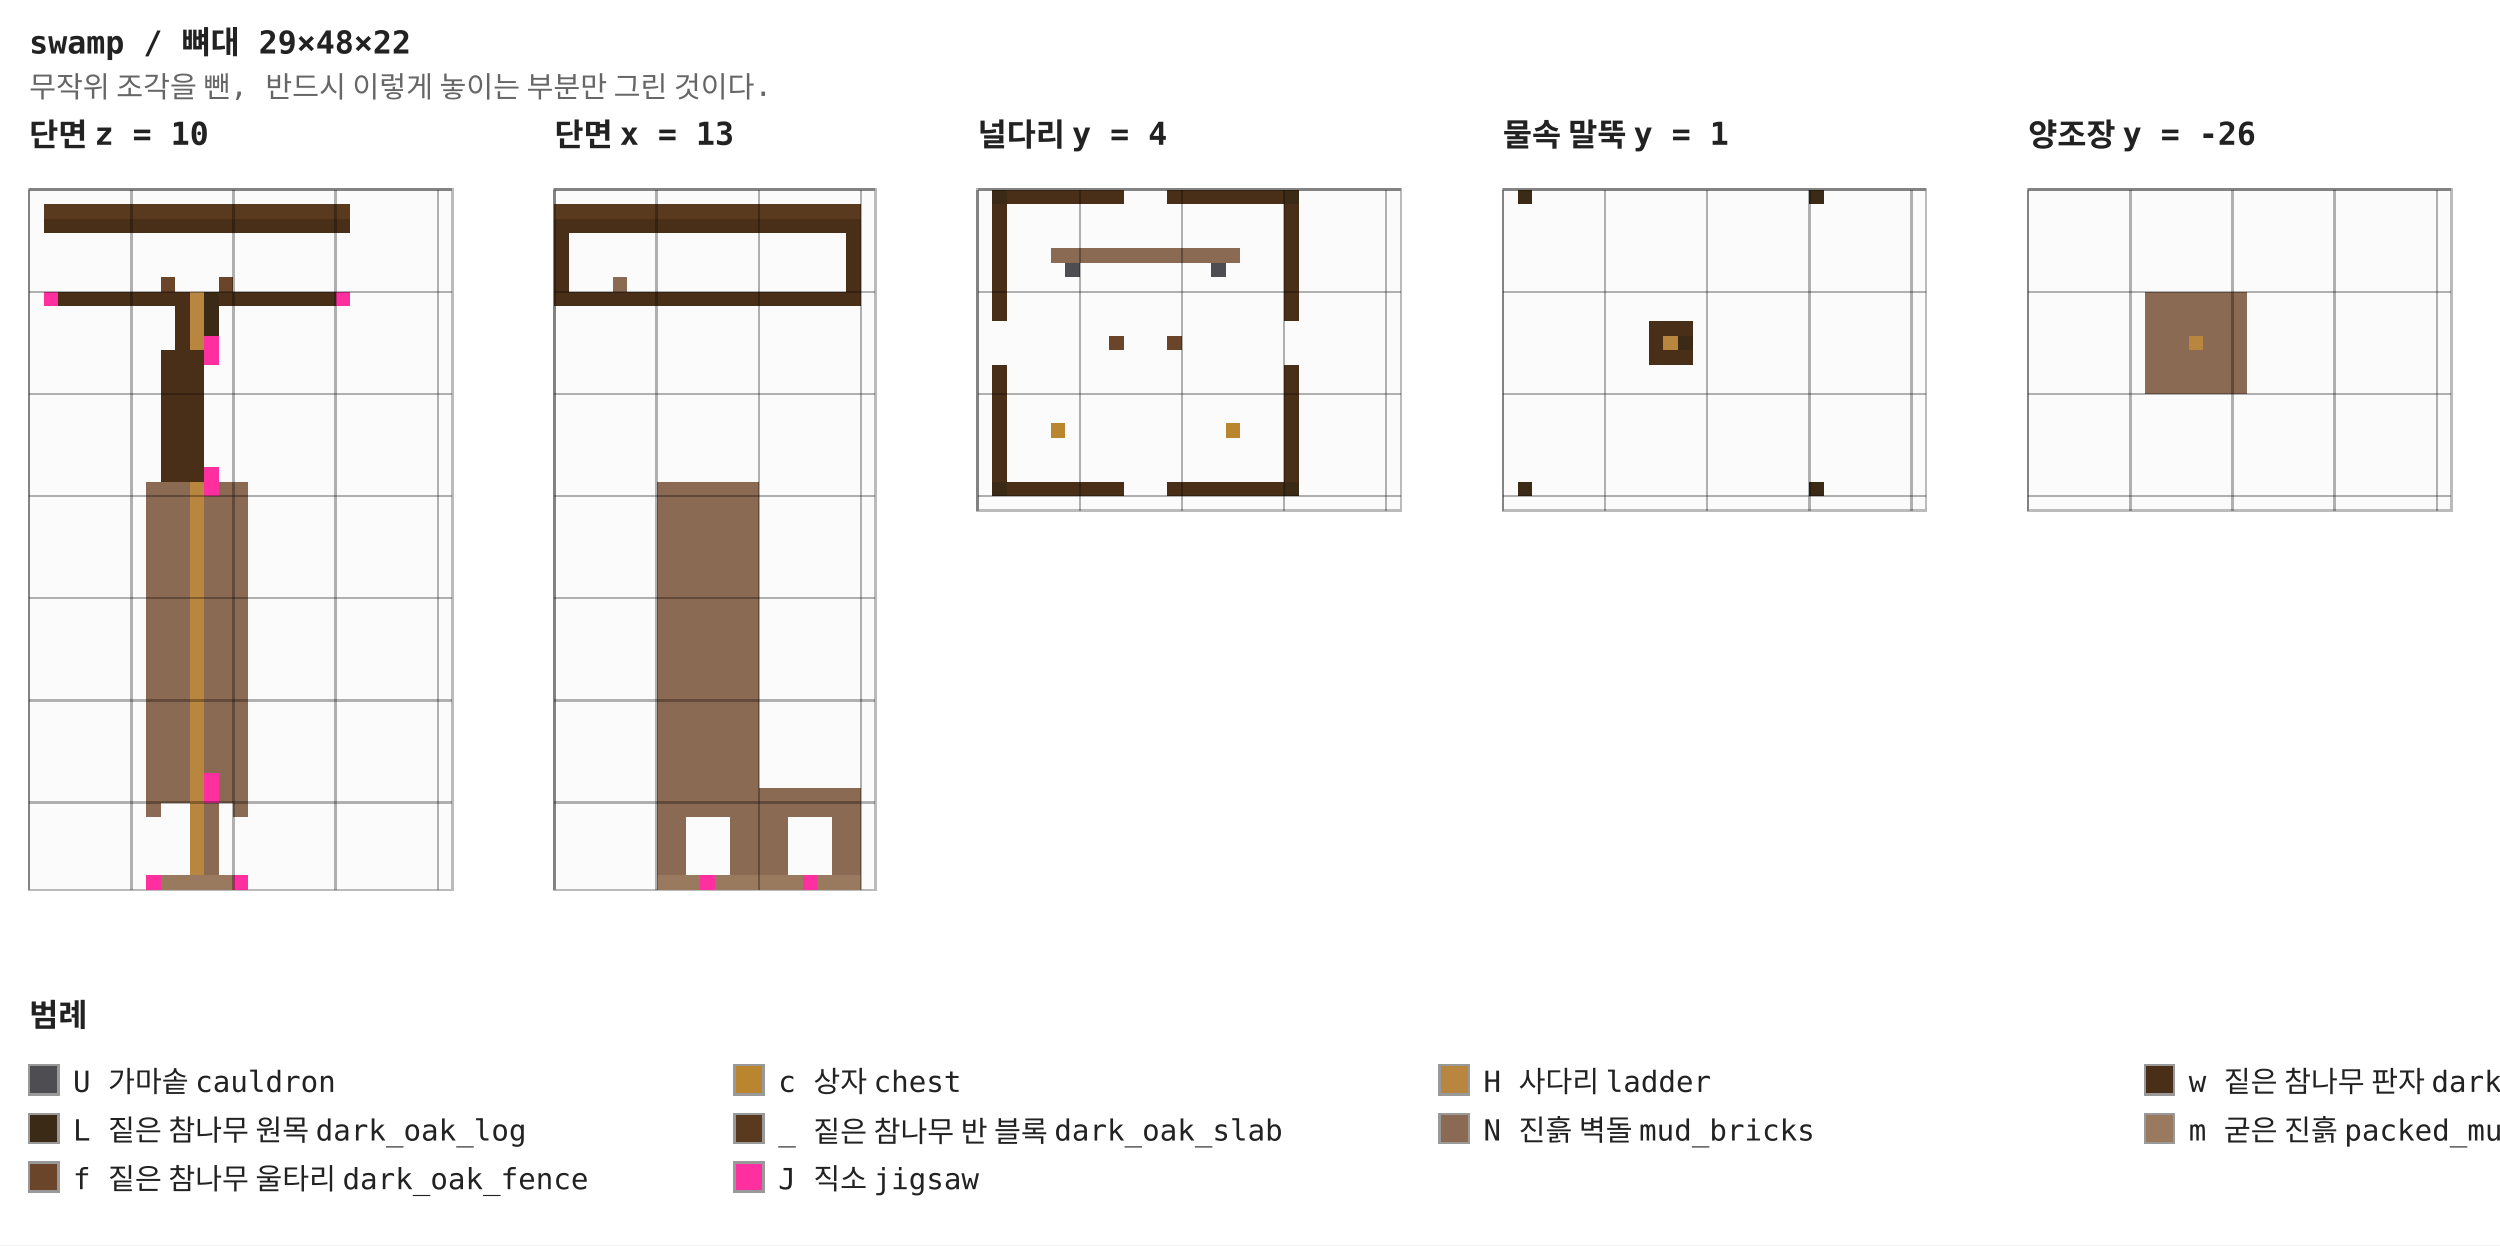
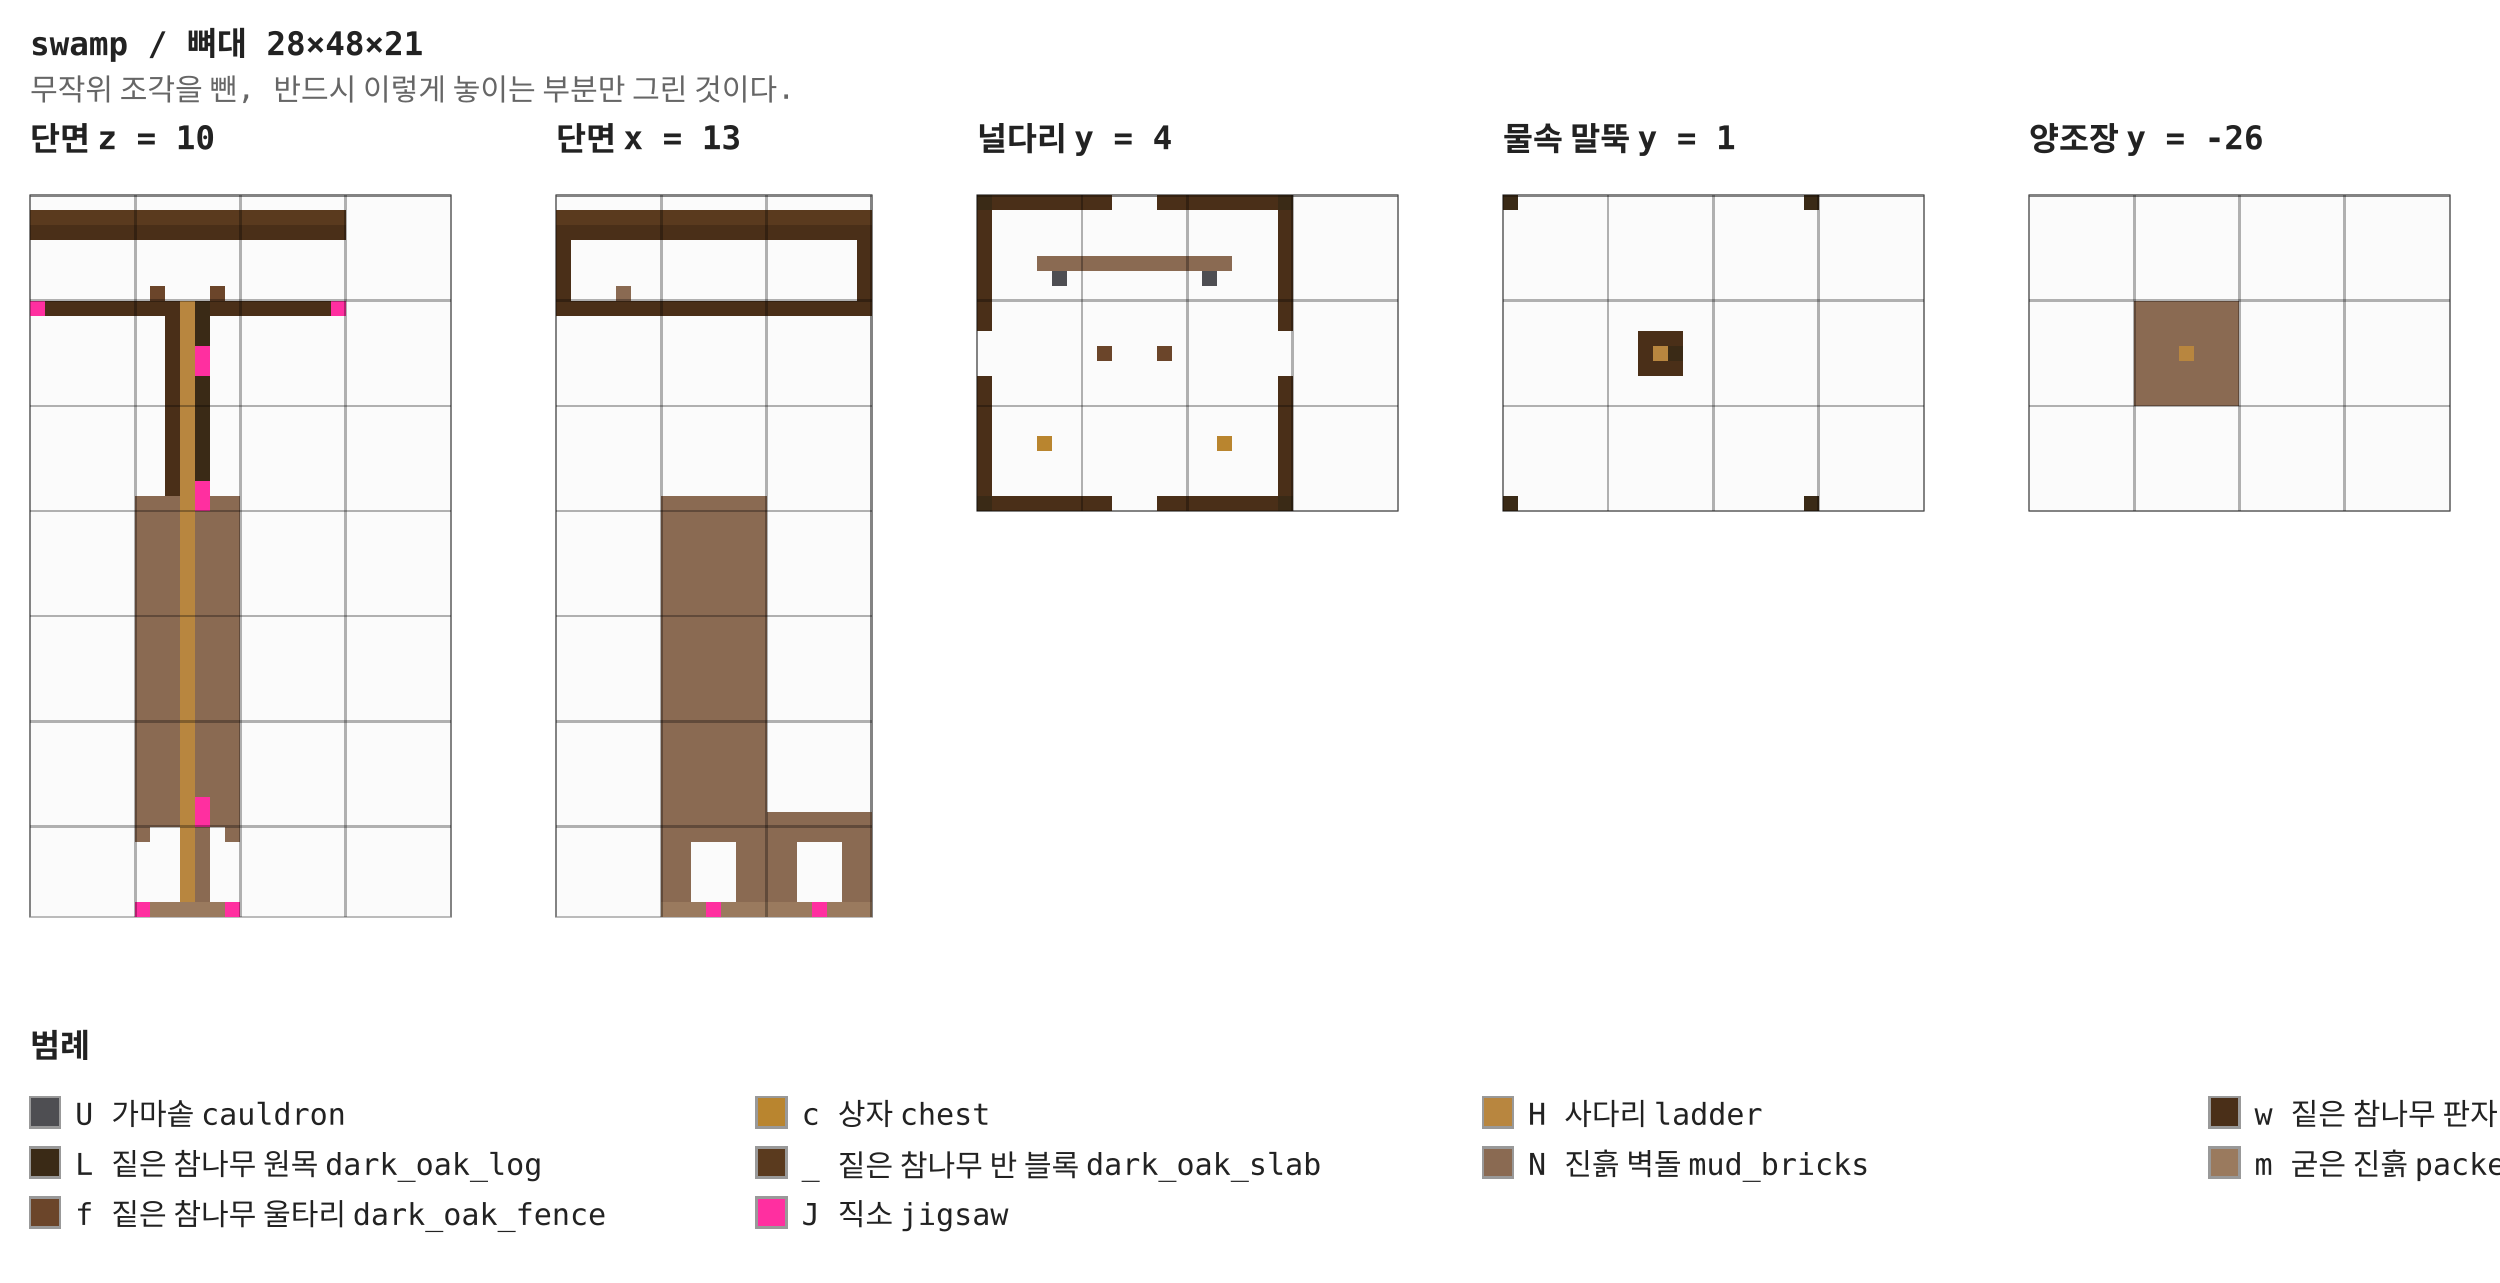
- <svg xmlns="http://www.w3.org/2000/svg" width="1028" height="512" viewBox="0 0 1028 512" shape-rendering="crispEdges" font-family="Consolas,'Malgun Gothic','Noto Sans KR',monospace">
+ <svg xmlns="http://www.w3.org/2000/svg" width="998" height="512" viewBox="0 0 998 512" shape-rendering="crispEdges" font-family="Consolas,'Malgun Gothic','Noto Sans KR',monospace">
  <style>text{fill:#222;shape-rendering:auto}.cap{font-size:13px;font-weight:bold}.leg{font-size:12px}.sub{font-size:12px;fill:#666}.tick{font-size:8px;fill:#999;text-anchor:middle}.arrow{font-size:10px;fill:#fff;text-anchor:middle}.fine{stroke:#000;stroke-opacity:.07;stroke-width:1;fill:none}.grid{stroke:#000;stroke-opacity:.30;stroke-width:1}</style>
  <rect width="100%" height="100%" fill="#fff" />
-   <text x="12" y="22" class="cap" font-size="16">swamp / 뼈대   29×48×22</text>
+   <text x="12" y="22" class="cap" font-size="16">swamp / 뼈대   28×48×21</text>
  <text x="12" y="40" class="sub">무작위 조각을 뺀, 반드시 이렇게 놓이는 부분만 그린 것이다.</text>
  <text x="12" y="60" class="cap">단면 z = 10</text>
-   <rect x="12" y="78" width="174" height="288" fill="#fbfbfb" stroke="#bbb" />
-   <path transform="translate(12,78) scale(6)" fill="#5a3a1e" d="M1 1h21v1h-21z" />
-   <path transform="translate(12,78) scale(6)" fill="#4a2f18" d="M1 2h21v1h-21zM2 7h9v1h-9zM13 7h8v1h-8zM10 8h1v1h-1zM10 9h1v1h-1zM10 10h1v1h-1zM9 11h3v1h-3zM9 12h3v1h-3zM9 13h3v1h-3zM9 14h3v1h-3zM9 15h3v1h-3zM9 16h3v1h-3zM9 17h3v1h-3zM9 18h3v1h-3zM9 19h3v1h-3z" />
-   <path transform="translate(12,78) scale(6)" fill="#6b452a" d="M9 6h1v1h-1zM13 6h1v1h-1z" />
-   <path transform="translate(12,78) scale(6)" fill="#ff2fa0" d="M1 7h1v1h-1zM21 7h1v1h-1zM12 10h1v1h-1zM12 11h1v1h-1zM12 19h1v1h-1zM12 20h1v1h-1zM12 40h1v1h-1zM12 41h1v1h-1zM8 47h1v1h-1zM14 47h1v1h-1z" />
-   <path transform="translate(12,78) scale(6)" fill="#b8863f" d="M11 7h1v1h-1zM11 8h1v1h-1zM11 9h1v1h-1zM11 10h1v1h-1zM11 20h1v1h-1zM11 21h1v1h-1zM11 22h1v1h-1zM11 23h1v1h-1zM11 24h1v1h-1zM11 25h1v1h-1zM11 26h1v1h-1zM11 27h1v1h-1zM11 28h1v1h-1zM11 29h1v1h-1zM11 30h1v1h-1zM11 31h1v1h-1zM11 32h1v1h-1zM11 33h1v1h-1zM11 34h1v1h-1zM11 35h1v1h-1zM11 36h1v1h-1zM11 37h1v1h-1zM11 38h1v1h-1zM11 39h1v1h-1zM11 40h1v1h-1zM11 41h1v1h-1zM11 42h1v1h-1zM11 43h1v1h-1zM11 44h1v1h-1zM11 45h1v1h-1zM11 46h1v1h-1z" />
-   <path transform="translate(12,78) scale(6)" fill="#3a2a16" d="M12 7h1v1h-1zM12 8h1v1h-1zM12 9h1v1h-1z" />
-   <path transform="translate(12,78) scale(6)" fill="#8a6a52" d="M8 20h3v1h-3zM13 20h2v1h-2zM8 21h3v1h-3zM12 21h3v1h-3zM8 22h3v1h-3zM12 22h3v1h-3zM8 23h3v1h-3zM12 23h3v1h-3zM8 24h3v1h-3zM12 24h3v1h-3zM8 25h3v1h-3zM12 25h3v1h-3zM8 26h3v1h-3zM12 26h3v1h-3zM8 27h3v1h-3zM12 27h3v1h-3zM8 28h3v1h-3zM12 28h3v1h-3zM8 29h3v1h-3zM12 29h3v1h-3zM8 30h3v1h-3zM12 30h3v1h-3zM8 31h3v1h-3zM12 31h3v1h-3zM8 32h3v1h-3zM12 32h3v1h-3zM8 33h3v1h-3zM12 33h3v1h-3zM8 34h3v1h-3zM12 34h3v1h-3zM8 35h3v1h-3zM12 35h3v1h-3zM8 36h3v1h-3zM12 36h3v1h-3zM8 37h3v1h-3zM12 37h3v1h-3zM8 38h3v1h-3zM12 38h3v1h-3zM8 39h3v1h-3zM12 39h3v1h-3zM8 40h3v1h-3zM13 40h2v1h-2zM8 41h3v1h-3zM13 41h2v1h-2zM8 42h1v1h-1zM12 42h1v1h-1zM14 42h1v1h-1zM12 43h1v1h-1zM12 44h1v1h-1zM12 45h1v1h-1zM12 46h1v1h-1z" />
-   <path transform="translate(12,78) scale(6)" fill="#9a7a5e" d="M9 47h5v1h-5z" />
+   <rect x="12" y="78" width="168" height="288" fill="#fbfbfb" stroke="#bbb" />
+   <path transform="translate(12,78) scale(6)" fill="#5a3a1e" d="M0 1h21v1h-21z" />
+   <path transform="translate(12,78) scale(6)" fill="#4a2f18" d="M0 2h21v1h-21zM1 7h9v1h-9zM12 7h8v1h-8zM9 8h1v1h-1zM9 9h1v1h-1zM9 10h1v1h-1zM9 11h1v1h-1zM9 12h1v1h-1zM9 13h1v1h-1zM9 14h1v1h-1zM9 15h1v1h-1zM9 16h1v1h-1zM9 17h1v1h-1zM9 18h1v1h-1zM9 19h1v1h-1z" />
+   <path transform="translate(12,78) scale(6)" fill="#6b452a" d="M8 6h1v1h-1zM12 6h1v1h-1z" />
+   <path transform="translate(12,78) scale(6)" fill="#ff2fa0" d="M0 7h1v1h-1zM20 7h1v1h-1zM11 10h1v1h-1zM11 11h1v1h-1zM11 19h1v1h-1zM11 20h1v1h-1zM11 40h1v1h-1zM11 41h1v1h-1zM7 47h1v1h-1zM13 47h1v1h-1z" />
+   <path transform="translate(12,78) scale(6)" fill="#b8863f" d="M10 7h1v1h-1zM10 8h1v1h-1zM10 9h1v1h-1zM10 10h1v1h-1zM10 11h1v1h-1zM10 12h1v1h-1zM10 13h1v1h-1zM10 14h1v1h-1zM10 15h1v1h-1zM10 16h1v1h-1zM10 17h1v1h-1zM10 18h1v1h-1zM10 19h1v1h-1zM10 20h1v1h-1zM10 21h1v1h-1zM10 22h1v1h-1zM10 23h1v1h-1zM10 24h1v1h-1zM10 25h1v1h-1zM10 26h1v1h-1zM10 27h1v1h-1zM10 28h1v1h-1zM10 29h1v1h-1zM10 30h1v1h-1zM10 31h1v1h-1zM10 32h1v1h-1zM10 33h1v1h-1zM10 34h1v1h-1zM10 35h1v1h-1zM10 36h1v1h-1zM10 37h1v1h-1zM10 38h1v1h-1zM10 39h1v1h-1zM10 40h1v1h-1zM10 41h1v1h-1zM10 42h1v1h-1zM10 43h1v1h-1zM10 44h1v1h-1zM10 45h1v1h-1zM10 46h1v1h-1z" />
+   <path transform="translate(12,78) scale(6)" fill="#3a2a16" d="M11 7h1v1h-1zM11 8h1v1h-1zM11 9h1v1h-1zM11 12h1v1h-1zM11 13h1v1h-1zM11 14h1v1h-1zM11 15h1v1h-1zM11 16h1v1h-1zM11 17h1v1h-1zM11 18h1v1h-1z" />
+   <path transform="translate(12,78) scale(6)" fill="#8a6a52" d="M7 20h3v1h-3zM12 20h2v1h-2zM7 21h3v1h-3zM11 21h3v1h-3zM7 22h3v1h-3zM11 22h3v1h-3zM7 23h3v1h-3zM11 23h3v1h-3zM7 24h3v1h-3zM11 24h3v1h-3zM7 25h3v1h-3zM11 25h3v1h-3zM7 26h3v1h-3zM11 26h3v1h-3zM7 27h3v1h-3zM11 27h3v1h-3zM7 28h3v1h-3zM11 28h3v1h-3zM7 29h3v1h-3zM11 29h3v1h-3zM7 30h3v1h-3zM11 30h3v1h-3zM7 31h3v1h-3zM11 31h3v1h-3zM7 32h3v1h-3zM11 32h3v1h-3zM7 33h3v1h-3zM11 33h3v1h-3zM7 34h3v1h-3zM11 34h3v1h-3zM7 35h3v1h-3zM11 35h3v1h-3zM7 36h3v1h-3zM11 36h3v1h-3zM7 37h3v1h-3zM11 37h3v1h-3zM7 38h3v1h-3zM11 38h3v1h-3zM7 39h3v1h-3zM11 39h3v1h-3zM7 40h3v1h-3zM12 40h2v1h-2zM7 41h3v1h-3zM12 41h2v1h-2zM7 42h1v1h-1zM11 42h1v1h-1zM13 42h1v1h-1zM11 43h1v1h-1zM11 44h1v1h-1zM11 45h1v1h-1zM11 46h1v1h-1z" />
+   <path transform="translate(12,78) scale(6)" fill="#9a7a5e" d="M8 47h5v1h-5z" />
  <line x1="12" y1="78" x2="12" y2="366" class="grid" />
  <line x1="54" y1="78" x2="54" y2="366" class="grid" />
  <line x1="96" y1="78" x2="96" y2="366" class="grid" />
  <line x1="138" y1="78" x2="138" y2="366" class="grid" />
  <line x1="180" y1="78" x2="180" y2="366" class="grid" />
-   <line x1="12" y1="78" x2="186" y2="78" class="grid" />
-   <line x1="12" y1="120" x2="186" y2="120" class="grid" />
-   <line x1="12" y1="162" x2="186" y2="162" class="grid" />
-   <line x1="12" y1="204" x2="186" y2="204" class="grid" />
-   <line x1="12" y1="246" x2="186" y2="246" class="grid" />
-   <line x1="12" y1="288" x2="186" y2="288" class="grid" />
-   <line x1="12" y1="330" x2="186" y2="330" class="grid" />
-   <text x="228" y="60" class="cap">단면 x = 13</text>
-   <rect x="228" y="78" width="132" height="288" fill="#fbfbfb" stroke="#bbb" />
-   <path transform="translate(228,78) scale(6)" fill="#5a3a1e" d="M0 1h21v1h-21z" />
-   <path transform="translate(228,78) scale(6)" fill="#4a2f18" d="M0 2h21v1h-21zM0 3h1v1h-1zM20 3h1v1h-1zM0 4h1v1h-1zM20 4h1v1h-1zM0 5h1v1h-1zM20 5h1v1h-1zM0 6h1v1h-1zM20 6h1v1h-1zM0 7h21v1h-21z" />
-   <path transform="translate(228,78) scale(6)" fill="#8a6a52" d="M4 6h1v1h-1zM7 20h7v1h-7zM7 21h7v1h-7zM7 22h7v1h-7zM7 23h7v1h-7zM7 24h7v1h-7zM7 25h7v1h-7zM7 26h7v1h-7zM7 27h7v1h-7zM7 28h7v1h-7zM7 29h7v1h-7zM7 30h7v1h-7zM7 31h7v1h-7zM7 32h7v1h-7zM7 33h7v1h-7zM7 34h7v1h-7zM7 35h7v1h-7zM7 36h7v1h-7zM7 37h7v1h-7zM7 38h7v1h-7zM7 39h7v1h-7zM7 40h7v1h-7zM7 41h14v1h-14zM7 42h14v1h-14zM7 43h2v1h-2zM12 43h4v1h-4zM19 43h2v1h-2zM7 44h2v1h-2zM12 44h4v1h-4zM19 44h2v1h-2zM7 45h2v1h-2zM12 45h4v1h-4zM19 45h2v1h-2zM7 46h2v1h-2zM12 46h4v1h-4zM19 46h2v1h-2z" />
-   <path transform="translate(228,78) scale(6)" fill="#9a7a5e" d="M7 47h3v1h-3zM11 47h6v1h-6zM18 47h3v1h-3z" />
-   <path transform="translate(228,78) scale(6)" fill="#ff2fa0" d="M10 47h1v1h-1zM17 47h1v1h-1z" />
-   <line x1="228" y1="78" x2="228" y2="366" class="grid" />
-   <line x1="270" y1="78" x2="270" y2="366" class="grid" />
-   <line x1="312" y1="78" x2="312" y2="366" class="grid" />
-   <line x1="354" y1="78" x2="354" y2="366" class="grid" />
-   <line x1="228" y1="78" x2="360" y2="78" class="grid" />
-   <line x1="228" y1="120" x2="360" y2="120" class="grid" />
-   <line x1="228" y1="162" x2="360" y2="162" class="grid" />
-   <line x1="228" y1="204" x2="360" y2="204" class="grid" />
-   <line x1="228" y1="246" x2="360" y2="246" class="grid" />
-   <line x1="228" y1="288" x2="360" y2="288" class="grid" />
-   <line x1="228" y1="330" x2="360" y2="330" class="grid" />
-   <text x="402" y="60" class="cap">널다리  y = 4</text>
-   <rect x="402" y="78" width="174" height="132" fill="#fbfbfb" stroke="#bbb" />
-   <path transform="translate(402,78) scale(6)" fill="#3a2a16" d="M1 0h1v1h-1zM21 0h1v1h-1zM1 20h1v1h-1zM21 20h1v1h-1z" />
-   <path transform="translate(402,78) scale(6)" fill="#4a2f18" d="M2 0h8v1h-8zM13 0h8v1h-8zM1 1h1v1h-1zM21 1h1v1h-1zM1 2h1v1h-1zM21 2h1v1h-1zM1 3h1v1h-1zM21 3h1v1h-1zM1 4h1v1h-1zM21 4h1v1h-1zM1 5h1v1h-1zM21 5h1v1h-1zM1 6h1v1h-1zM21 6h1v1h-1zM1 7h1v1h-1zM21 7h1v1h-1zM1 8h1v1h-1zM21 8h1v1h-1zM1 12h1v1h-1zM21 12h1v1h-1zM1 13h1v1h-1zM21 13h1v1h-1zM1 14h1v1h-1zM21 14h1v1h-1zM1 15h1v1h-1zM21 15h1v1h-1zM1 16h1v1h-1zM21 16h1v1h-1zM1 17h1v1h-1zM21 17h1v1h-1zM1 18h1v1h-1zM21 18h1v1h-1zM1 19h1v1h-1zM21 19h1v1h-1zM2 20h8v1h-8zM13 20h8v1h-8z" />
-   <path transform="translate(402,78) scale(6)" fill="#8a6a52" d="M5 4h13v1h-13z" />
-   <path transform="translate(402,78) scale(6)" fill="#4e4e52" d="M6 5h1v1h-1zM16 5h1v1h-1z" />
-   <path transform="translate(402,78) scale(6)" fill="#6b452a" d="M9 10h1v1h-1zM13 10h1v1h-1z" />
-   <path transform="translate(402,78) scale(6)" fill="#b9852f" d="M5 16h1v1h-1zM17 16h1v1h-1z" />
-   <line x1="402" y1="78" x2="402" y2="210" class="grid" />
-   <line x1="444" y1="78" x2="444" y2="210" class="grid" />
-   <line x1="486" y1="78" x2="486" y2="210" class="grid" />
-   <line x1="528" y1="78" x2="528" y2="210" class="grid" />
-   <line x1="570" y1="78" x2="570" y2="210" class="grid" />
-   <line x1="402" y1="78" x2="576" y2="78" class="grid" />
-   <line x1="402" y1="120" x2="576" y2="120" class="grid" />
-   <line x1="402" y1="162" x2="576" y2="162" class="grid" />
-   <line x1="402" y1="204" x2="576" y2="204" class="grid" />
-   <text x="618" y="60" class="cap">물속 말뚝  y = 1</text>
-   <rect x="618" y="78" width="174" height="132" fill="#fbfbfb" stroke="#bbb" />
-   <path transform="translate(618,78) scale(6)" fill="#3a2a16" d="M1 0h1v1h-1zM21 0h1v1h-1zM12 10h1v1h-1zM1 20h1v1h-1zM21 20h1v1h-1z" />
-   <path transform="translate(618,78) scale(6)" fill="#4a2f18" d="M10 9h3v1h-3zM10 10h1v1h-1zM10 11h3v1h-3z" />
-   <path transform="translate(618,78) scale(6)" fill="#b8863f" d="M11 10h1v1h-1z" />
-   <line x1="618" y1="78" x2="618" y2="210" class="grid" />
-   <line x1="660" y1="78" x2="660" y2="210" class="grid" />
-   <line x1="702" y1="78" x2="702" y2="210" class="grid" />
-   <line x1="744" y1="78" x2="744" y2="210" class="grid" />
-   <line x1="786" y1="78" x2="786" y2="210" class="grid" />
-   <line x1="618" y1="78" x2="792" y2="78" class="grid" />
-   <line x1="618" y1="120" x2="792" y2="120" class="grid" />
-   <line x1="618" y1="162" x2="792" y2="162" class="grid" />
-   <line x1="618" y1="204" x2="792" y2="204" class="grid" />
-   <text x="834" y="60" class="cap">양조장  y = -26</text>
-   <rect x="834" y="78" width="174" height="132" fill="#fbfbfb" stroke="#bbb" />
-   <path transform="translate(834,78) scale(6)" fill="#8a6a52" d="M8 7h7v1h-7zM8 8h7v1h-7zM8 9h7v1h-7zM8 10h3v1h-3zM12 10h3v1h-3zM8 11h7v1h-7zM8 12h7v1h-7zM8 13h7v1h-7z" />
-   <path transform="translate(834,78) scale(6)" fill="#b8863f" d="M11 10h1v1h-1z" />
-   <line x1="834" y1="78" x2="834" y2="210" class="grid" />
-   <line x1="876" y1="78" x2="876" y2="210" class="grid" />
-   <line x1="918" y1="78" x2="918" y2="210" class="grid" />
-   <line x1="960" y1="78" x2="960" y2="210" class="grid" />
-   <line x1="1002" y1="78" x2="1002" y2="210" class="grid" />
-   <line x1="834" y1="78" x2="1008" y2="78" class="grid" />
-   <line x1="834" y1="120" x2="1008" y2="120" class="grid" />
-   <line x1="834" y1="162" x2="1008" y2="162" class="grid" />
-   <line x1="834" y1="204" x2="1008" y2="204" class="grid" />
+   <line x1="12" y1="78" x2="180" y2="78" class="grid" />
+   <line x1="12" y1="120" x2="180" y2="120" class="grid" />
+   <line x1="12" y1="162" x2="180" y2="162" class="grid" />
+   <line x1="12" y1="204" x2="180" y2="204" class="grid" />
+   <line x1="12" y1="246" x2="180" y2="246" class="grid" />
+   <line x1="12" y1="288" x2="180" y2="288" class="grid" />
+   <line x1="12" y1="330" x2="180" y2="330" class="grid" />
+   <text x="222" y="60" class="cap">단면 x = 13</text>
+   <rect x="222" y="78" width="126" height="288" fill="#fbfbfb" stroke="#bbb" />
+   <path transform="translate(222,78) scale(6)" fill="#5a3a1e" d="M0 1h21v1h-21z" />
+   <path transform="translate(222,78) scale(6)" fill="#4a2f18" d="M0 2h21v1h-21zM0 3h1v1h-1zM20 3h1v1h-1zM0 4h1v1h-1zM20 4h1v1h-1zM0 5h1v1h-1zM20 5h1v1h-1zM0 6h1v1h-1zM20 6h1v1h-1zM0 7h21v1h-21z" />
+   <path transform="translate(222,78) scale(6)" fill="#8a6a52" d="M4 6h1v1h-1zM7 20h7v1h-7zM7 21h7v1h-7zM7 22h7v1h-7zM7 23h7v1h-7zM7 24h7v1h-7zM7 25h7v1h-7zM7 26h7v1h-7zM7 27h7v1h-7zM7 28h7v1h-7zM7 29h7v1h-7zM7 30h7v1h-7zM7 31h7v1h-7zM7 32h7v1h-7zM7 33h7v1h-7zM7 34h7v1h-7zM7 35h7v1h-7zM7 36h7v1h-7zM7 37h7v1h-7zM7 38h7v1h-7zM7 39h7v1h-7zM7 40h7v1h-7zM7 41h14v1h-14zM7 42h14v1h-14zM7 43h2v1h-2zM12 43h4v1h-4zM19 43h2v1h-2zM7 44h2v1h-2zM12 44h4v1h-4zM19 44h2v1h-2zM7 45h2v1h-2zM12 45h4v1h-4zM19 45h2v1h-2zM7 46h2v1h-2zM12 46h4v1h-4zM19 46h2v1h-2z" />
+   <path transform="translate(222,78) scale(6)" fill="#9a7a5e" d="M7 47h3v1h-3zM11 47h6v1h-6zM18 47h3v1h-3z" />
+   <path transform="translate(222,78) scale(6)" fill="#ff2fa0" d="M10 47h1v1h-1zM17 47h1v1h-1z" />
+   <line x1="222" y1="78" x2="222" y2="366" class="grid" />
+   <line x1="264" y1="78" x2="264" y2="366" class="grid" />
+   <line x1="306" y1="78" x2="306" y2="366" class="grid" />
+   <line x1="348" y1="78" x2="348" y2="366" class="grid" />
+   <line x1="222" y1="78" x2="348" y2="78" class="grid" />
+   <line x1="222" y1="120" x2="348" y2="120" class="grid" />
+   <line x1="222" y1="162" x2="348" y2="162" class="grid" />
+   <line x1="222" y1="204" x2="348" y2="204" class="grid" />
+   <line x1="222" y1="246" x2="348" y2="246" class="grid" />
+   <line x1="222" y1="288" x2="348" y2="288" class="grid" />
+   <line x1="222" y1="330" x2="348" y2="330" class="grid" />
+   <text x="390" y="60" class="cap">널다리  y = 4</text>
+   <rect x="390" y="78" width="168" height="126" fill="#fbfbfb" stroke="#bbb" />
+   <path transform="translate(390,78) scale(6)" fill="#3a2a16" d="M0 0h1v1h-1zM20 0h1v1h-1zM0 20h1v1h-1zM20 20h1v1h-1z" />
+   <path transform="translate(390,78) scale(6)" fill="#4a2f18" d="M1 0h8v1h-8zM12 0h8v1h-8zM0 1h1v1h-1zM20 1h1v1h-1zM0 2h1v1h-1zM20 2h1v1h-1zM0 3h1v1h-1zM20 3h1v1h-1zM0 4h1v1h-1zM20 4h1v1h-1zM0 5h1v1h-1zM20 5h1v1h-1zM0 6h1v1h-1zM20 6h1v1h-1zM0 7h1v1h-1zM20 7h1v1h-1zM0 8h1v1h-1zM20 8h1v1h-1zM0 12h1v1h-1zM20 12h1v1h-1zM0 13h1v1h-1zM20 13h1v1h-1zM0 14h1v1h-1zM20 14h1v1h-1zM0 15h1v1h-1zM20 15h1v1h-1zM0 16h1v1h-1zM20 16h1v1h-1zM0 17h1v1h-1zM20 17h1v1h-1zM0 18h1v1h-1zM20 18h1v1h-1zM0 19h1v1h-1zM20 19h1v1h-1zM1 20h8v1h-8zM12 20h8v1h-8z" />
+   <path transform="translate(390,78) scale(6)" fill="#8a6a52" d="M4 4h13v1h-13z" />
+   <path transform="translate(390,78) scale(6)" fill="#4e4e52" d="M5 5h1v1h-1zM15 5h1v1h-1z" />
+   <path transform="translate(390,78) scale(6)" fill="#6b452a" d="M8 10h1v1h-1zM12 10h1v1h-1z" />
+   <path transform="translate(390,78) scale(6)" fill="#b9852f" d="M4 16h1v1h-1zM16 16h1v1h-1z" />
+   <line x1="390" y1="78" x2="390" y2="204" class="grid" />
+   <line x1="432" y1="78" x2="432" y2="204" class="grid" />
+   <line x1="474" y1="78" x2="474" y2="204" class="grid" />
+   <line x1="516" y1="78" x2="516" y2="204" class="grid" />
+   <line x1="558" y1="78" x2="558" y2="204" class="grid" />
+   <line x1="390" y1="78" x2="558" y2="78" class="grid" />
+   <line x1="390" y1="120" x2="558" y2="120" class="grid" />
+   <line x1="390" y1="162" x2="558" y2="162" class="grid" />
+   <line x1="390" y1="204" x2="558" y2="204" class="grid" />
+   <text x="600" y="60" class="cap">물속 말뚝  y = 1</text>
+   <rect x="600" y="78" width="168" height="126" fill="#fbfbfb" stroke="#bbb" />
+   <path transform="translate(600,78) scale(6)" fill="#3a2a16" d="M0 0h1v1h-1zM20 0h1v1h-1zM11 10h1v1h-1zM0 20h1v1h-1zM20 20h1v1h-1z" />
+   <path transform="translate(600,78) scale(6)" fill="#4a2f18" d="M9 9h3v1h-3zM9 10h1v1h-1zM9 11h3v1h-3z" />
+   <path transform="translate(600,78) scale(6)" fill="#b8863f" d="M10 10h1v1h-1z" />
+   <line x1="600" y1="78" x2="600" y2="204" class="grid" />
+   <line x1="642" y1="78" x2="642" y2="204" class="grid" />
+   <line x1="684" y1="78" x2="684" y2="204" class="grid" />
+   <line x1="726" y1="78" x2="726" y2="204" class="grid" />
+   <line x1="768" y1="78" x2="768" y2="204" class="grid" />
+   <line x1="600" y1="78" x2="768" y2="78" class="grid" />
+   <line x1="600" y1="120" x2="768" y2="120" class="grid" />
+   <line x1="600" y1="162" x2="768" y2="162" class="grid" />
+   <line x1="600" y1="204" x2="768" y2="204" class="grid" />
+   <text x="810" y="60" class="cap">양조장  y = -26</text>
+   <rect x="810" y="78" width="168" height="126" fill="#fbfbfb" stroke="#bbb" />
+   <path transform="translate(810,78) scale(6)" fill="#8a6a52" d="M7 7h7v1h-7zM7 8h7v1h-7zM7 9h7v1h-7zM7 10h3v1h-3zM11 10h3v1h-3zM7 11h7v1h-7zM7 12h7v1h-7zM7 13h7v1h-7z" />
+   <path transform="translate(810,78) scale(6)" fill="#b8863f" d="M10 10h1v1h-1z" />
+   <line x1="810" y1="78" x2="810" y2="204" class="grid" />
+   <line x1="852" y1="78" x2="852" y2="204" class="grid" />
+   <line x1="894" y1="78" x2="894" y2="204" class="grid" />
+   <line x1="936" y1="78" x2="936" y2="204" class="grid" />
+   <line x1="978" y1="78" x2="978" y2="204" class="grid" />
+   <line x1="810" y1="78" x2="978" y2="78" class="grid" />
+   <line x1="810" y1="120" x2="978" y2="120" class="grid" />
+   <line x1="810" y1="162" x2="978" y2="162" class="grid" />
+   <line x1="810" y1="204" x2="978" y2="204" class="grid" />
  <text x="12" y="422" class="cap">범례</text>
  <rect x="12" y="438" width="12" height="12" fill="#4e4e52" stroke="#999" />
  <text x="30" y="449" class="leg">U  가마솥  cauldron</text>
  <rect x="302" y="438" width="12" height="12" fill="#b9852f" stroke="#999" />
  <text x="320" y="449" class="leg">c  상자  chest</text>
  <rect x="592" y="438" width="12" height="12" fill="#b8863f" stroke="#999" />
  <text x="610" y="449" class="leg">H  사다리  ladder</text>
  <rect x="882" y="438" width="12" height="12" fill="#4a2f18" stroke="#999" />
  <text x="900" y="449" class="leg">w  짙은 참나무 판자  dark_oak_planks</text>
  <rect x="12" y="458" width="12" height="12" fill="#3a2a16" stroke="#999" />
  <text x="30" y="469" class="leg">L  짙은 참나무 원목  dark_oak_log</text>
  <rect x="302" y="458" width="12" height="12" fill="#5a3a1e" stroke="#999" />
  <text x="320" y="469" class="leg">_  짙은 참나무 반 블록  dark_oak_slab</text>
  <rect x="592" y="458" width="12" height="12" fill="#8a6a52" stroke="#999" />
  <text x="610" y="469" class="leg">N  진흙 벽돌  mud_bricks</text>
  <rect x="882" y="458" width="12" height="12" fill="#9a7a5e" stroke="#999" />
  <text x="900" y="469" class="leg">m  굳은 진흙  packed_mud</text>
  <rect x="12" y="478" width="12" height="12" fill="#6b452a" stroke="#999" />
  <text x="30" y="489" class="leg">f  짙은 참나무 울타리  dark_oak_fence</text>
  <rect x="302" y="478" width="12" height="12" fill="#ff2fa0" stroke="#999" />
  <text x="320" y="489" class="leg">J  직소  jigsaw</text>
</svg>
